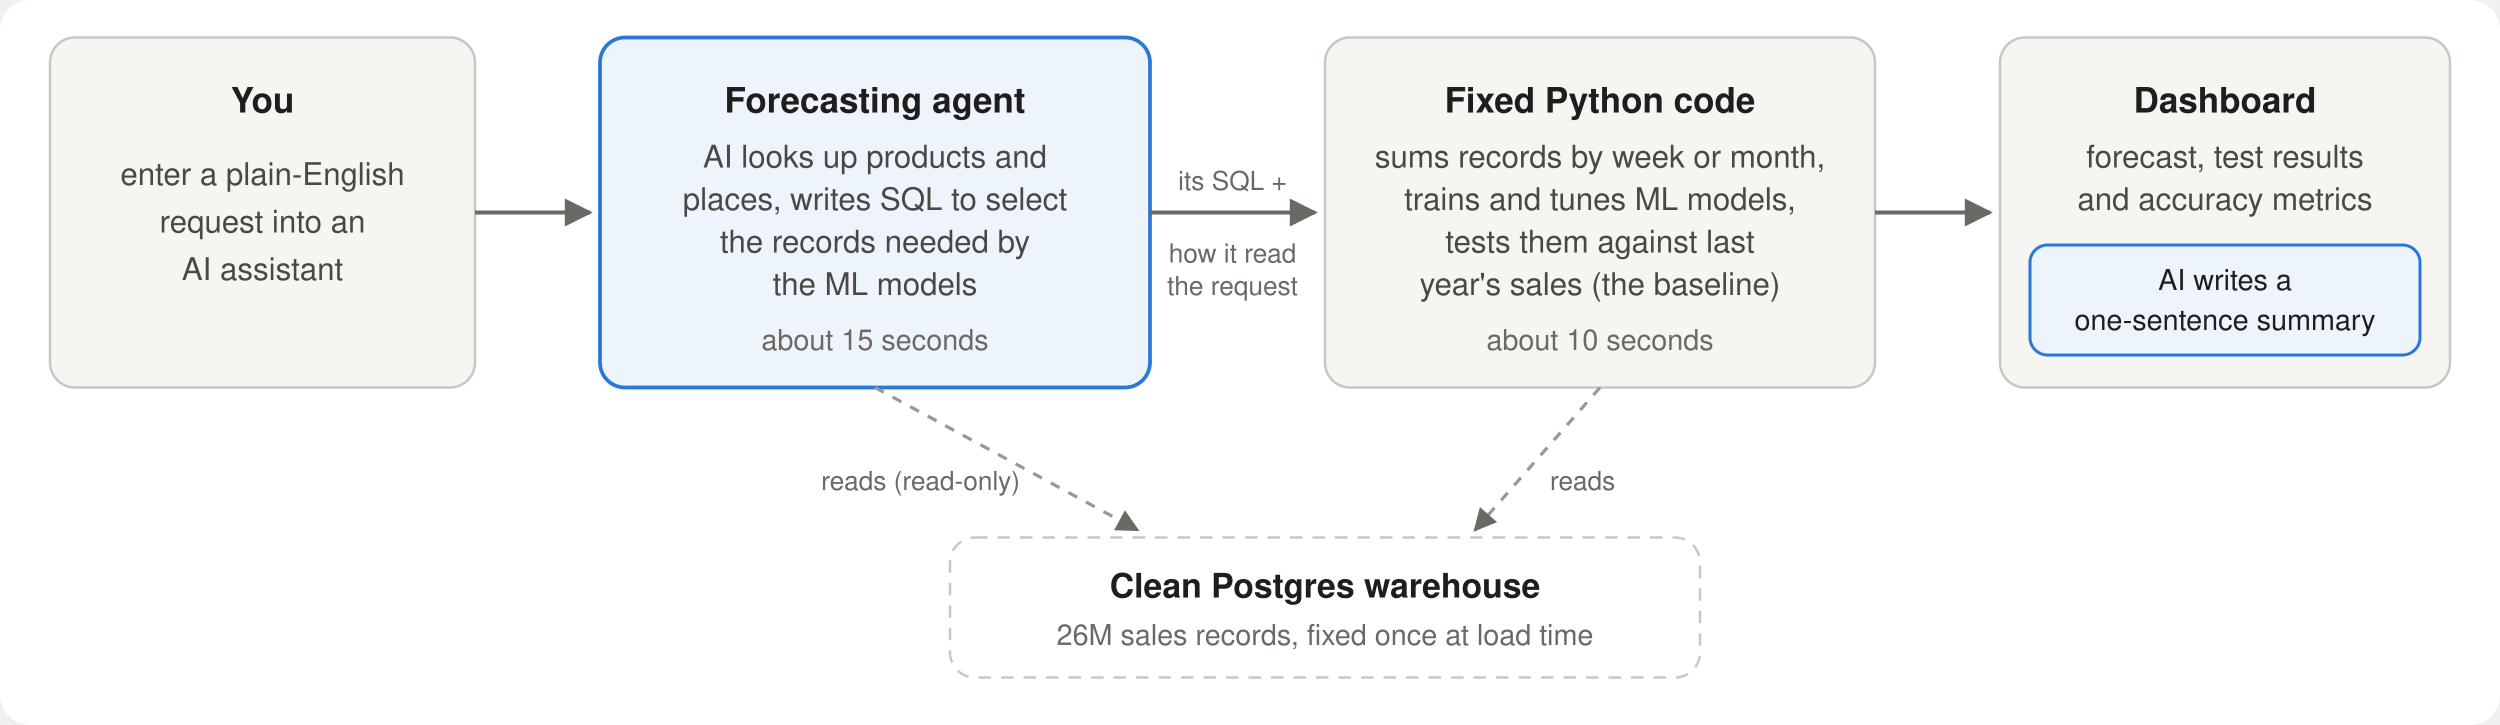
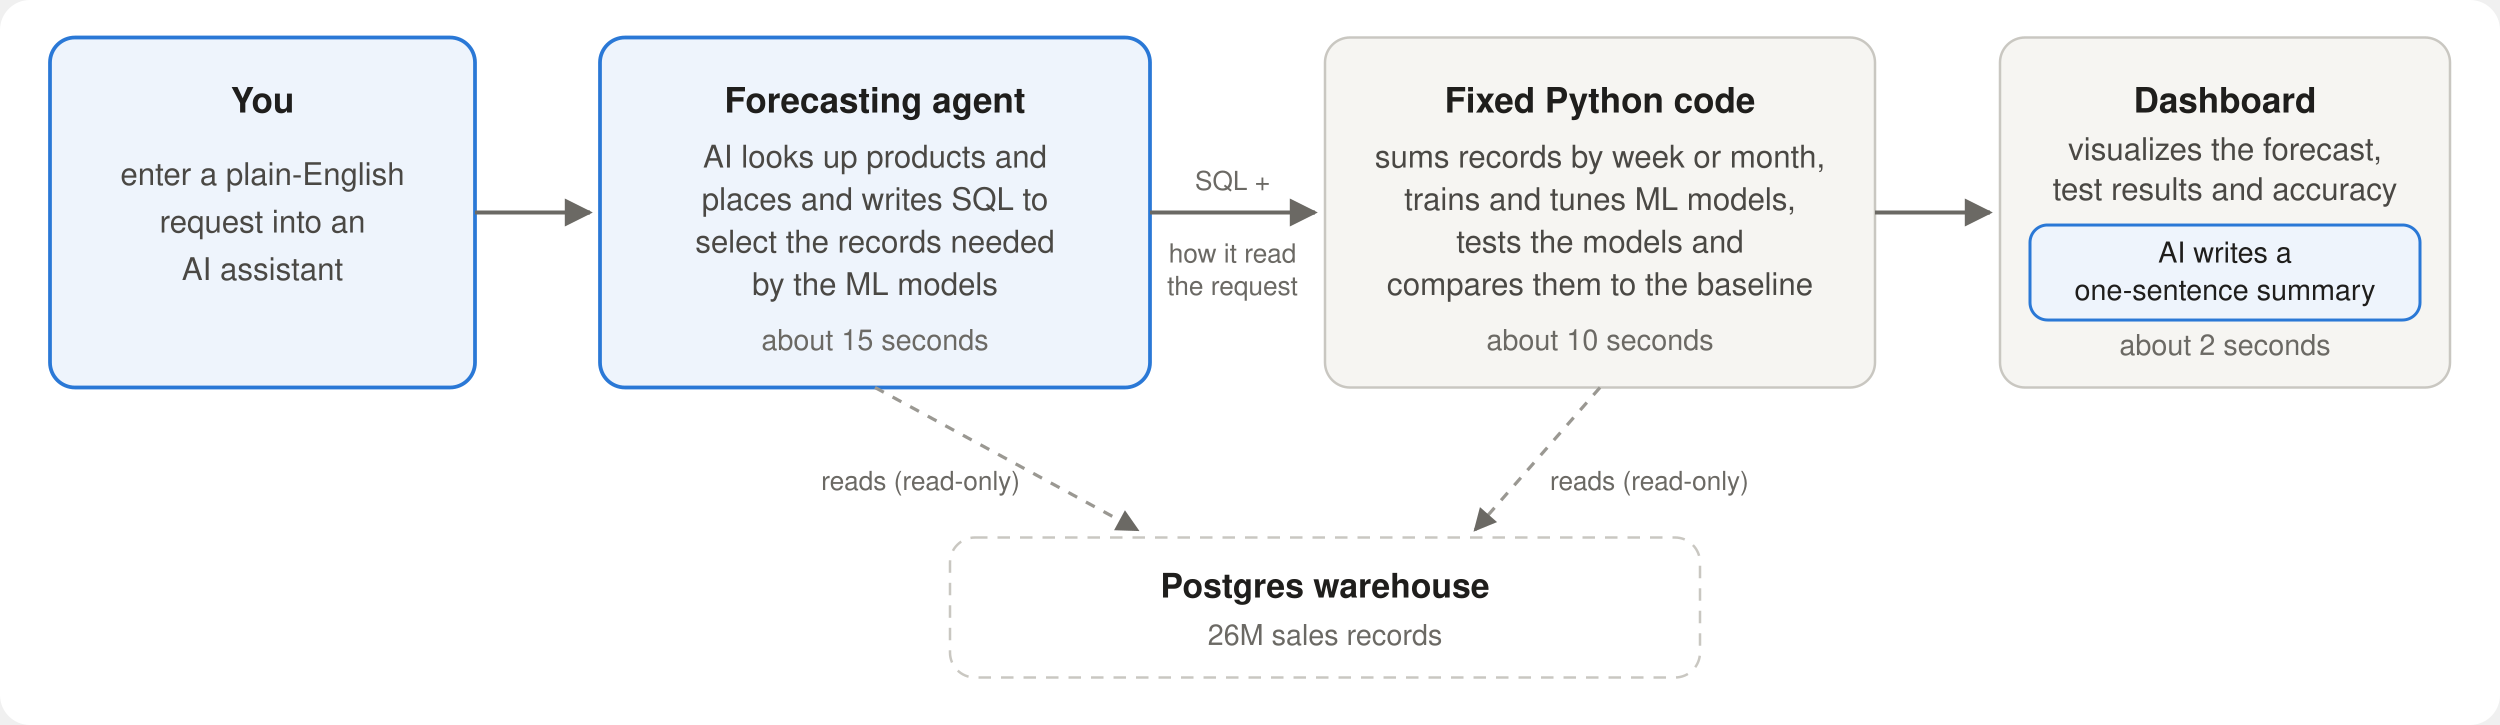
<svg xmlns="http://www.w3.org/2000/svg" viewBox="0 40 1000 290" width="1000" height="290" font-family="system-ui, -apple-system, 'Segoe UI', Helvetica, Arial, sans-serif" role="img" aria-label="How a forecast request flows">
  <defs>
    <marker id="arrow" viewBox="0 0 10 10" refX="9" refY="5" markerWidth="7" markerHeight="7" orient="auto">
      <path d="M0,0 L10,5 L0,10 z" fill="#6b6964" />
    </marker>
  </defs>
  <rect y="40" width="1000" height="290" rx="12" fill="#ffffff" />
-   <rect x="20" y="55" width="170" height="140" rx="10" fill="#f6f5f2" stroke="#c9c7c1" />
+   <rect x="20" y="55" width="170" height="140" rx="10" fill="#eef4fc" stroke="#2a78d6" stroke-width="1.5" />
  <text x="105" y="85" text-anchor="middle" font-size="14" font-weight="600" fill="#1f1e1c">You</text>
  <text x="105" y="114" text-anchor="middle" font-size="12.5" fill="#4a4844">enter a plain-English</text>
  <text x="105" y="133" text-anchor="middle" font-size="12.5" fill="#4a4844">request into an</text>
  <text x="105" y="152" text-anchor="middle" font-size="12.5" fill="#4a4844">AI assistant</text>
  <rect x="240" y="55" width="220" height="140" rx="10" fill="#eef4fc" stroke="#2a78d6" stroke-width="1.5" />
  <text x="350" y="85" text-anchor="middle" font-size="14" font-weight="600" fill="#1f1e1c">Forecasting agent</text>
  <text x="350" y="107" text-anchor="middle" font-size="12.5" fill="#4a4844">AI looks up products and</text>
-   <text x="350" y="124" text-anchor="middle" font-size="12.5" fill="#4a4844">places, writes SQL to select</text>
-   <text x="350" y="141" text-anchor="middle" font-size="12.5" fill="#4a4844">the records needed by</text>
-   <text x="350" y="158" text-anchor="middle" font-size="12.5" fill="#4a4844">the ML models</text>
+   <text x="350" y="124" text-anchor="middle" font-size="12.5" fill="#4a4844">places and writes SQL to</text>
+   <text x="350" y="141" text-anchor="middle" font-size="12.5" fill="#4a4844">select the records needed</text>
+   <text x="350" y="158" text-anchor="middle" font-size="12.5" fill="#4a4844">by the ML models</text>
  <text x="350" y="180" text-anchor="middle" font-size="11.5" fill="#6b6964">about 15 seconds</text>
  <rect x="530" y="55" width="220" height="140" rx="10" fill="#f6f5f2" stroke="#c9c7c1" />
  <text x="640" y="85" text-anchor="middle" font-size="14" font-weight="600" fill="#1f1e1c">Fixed Python code</text>
  <text x="640" y="107" text-anchor="middle" font-size="12.5" fill="#4a4844">sums records by week or month,</text>
  <text x="640" y="124" text-anchor="middle" font-size="12.5" fill="#4a4844">trains and tunes ML models,</text>
-   <text x="640" y="141" text-anchor="middle" font-size="12.5" fill="#4a4844">tests them against last</text>
-   <text x="640" y="158" text-anchor="middle" font-size="12.5" fill="#4a4844">year's sales (the baseline)</text>
+   <text x="640" y="141" text-anchor="middle" font-size="12.5" fill="#4a4844">tests the models and</text>
+   <text x="640" y="158" text-anchor="middle" font-size="12.5" fill="#4a4844">compares them to the baseline</text>
  <text x="640" y="180" text-anchor="middle" font-size="11.5" fill="#6b6964">about 10 seconds</text>
  <rect x="800" y="55" width="180" height="140" rx="10" fill="#f6f5f2" stroke="#c9c7c1" />
  <text x="890" y="85" text-anchor="middle" font-size="14" font-weight="600" fill="#1f1e1c">Dashboard</text>
-   <text x="890" y="107" text-anchor="middle" font-size="12.5" fill="#4a4844">forecast, test results</text>
-   <text x="890" y="124" text-anchor="middle" font-size="12.5" fill="#4a4844">and accuracy metrics</text>
-   <rect x="812" y="138" width="156" height="44" rx="7" fill="#eef4fc" stroke="#2a78d6" stroke-width="1.2" />
-   <text x="890" y="156" text-anchor="middle" font-size="11.5" fill="#1f1e1c">AI writes a</text>
-   <text x="890" y="172" text-anchor="middle" font-size="11.5" fill="#1f1e1c">one-sentence summary</text>
+   <text x="890" y="104" text-anchor="middle" font-size="12.5" fill="#4a4844">visualizes the forecast,</text>
+   <text x="890" y="120" text-anchor="middle" font-size="12.5" fill="#4a4844">test results and accuracy</text>
+   <rect x="812" y="130" width="156" height="38" rx="7" fill="#eef4fc" stroke="#2a78d6" stroke-width="1.2" />
+   <text x="890" y="145" text-anchor="middle" font-size="11.5" fill="#1f1e1c">AI writes a</text>
+   <text x="890" y="160" text-anchor="middle" font-size="11.5" fill="#1f1e1c">one-sentence summary</text>
+   <text x="890" y="182" text-anchor="middle" font-size="11.5" fill="#6b6964">about 2 seconds</text>
  <rect x="380" y="255" width="300" height="56" rx="10" fill="#ffffff" stroke="#c9c7c1" stroke-dasharray="5 4" />
-   <text x="530" y="279" text-anchor="middle" font-size="13.5" font-weight="600" fill="#1f1e1c">Clean Postgres warehouse</text>
-   <text x="530" y="298" text-anchor="middle" font-size="11.5" fill="#6b6964">26M sales records, fixed once at load time</text>
+   <text x="530" y="279" text-anchor="middle" font-size="13.5" font-weight="600" fill="#1f1e1c">Postgres warehouse</text>
+   <text x="530" y="298" text-anchor="middle" font-size="11.5" fill="#6b6964">26M sales records</text>
  <g stroke="#6b6964" stroke-width="1.6" fill="none" marker-end="url(#arrow)">
    <line x1="190" y1="125" x2="236" y2="125" />
    <line x1="460" y1="125" x2="526" y2="125" />
    <line x1="750" y1="125" x2="796" y2="125" />
  </g>
-   <text x="493" y="116" text-anchor="middle" font-size="10.5" fill="#6b6964">its SQL +</text>
+   <text x="493" y="116" text-anchor="middle" font-size="10.5" fill="#6b6964">SQL +</text>
  <text x="493" y="145" text-anchor="middle" font-size="10.5" fill="#6b6964">how it read</text>
  <text x="493" y="158" text-anchor="middle" font-size="10.5" fill="#6b6964">the request</text>
  <g stroke="#9a9892" stroke-width="1.3" fill="none" stroke-dasharray="4 4" marker-end="url(#arrow)">
    <line x1="350" y1="195" x2="455" y2="252" />
    <line x1="640" y1="195" x2="590" y2="252" />
  </g>
  <text x="408" y="236" text-anchor="end" font-size="10.5" fill="#6b6964">reads (read-only)</text>
-   <text x="620" y="236" font-size="10.5" fill="#6b6964">reads</text>
+   <text x="620" y="236" font-size="10.5" fill="#6b6964">reads (read-only)</text>
</svg>
